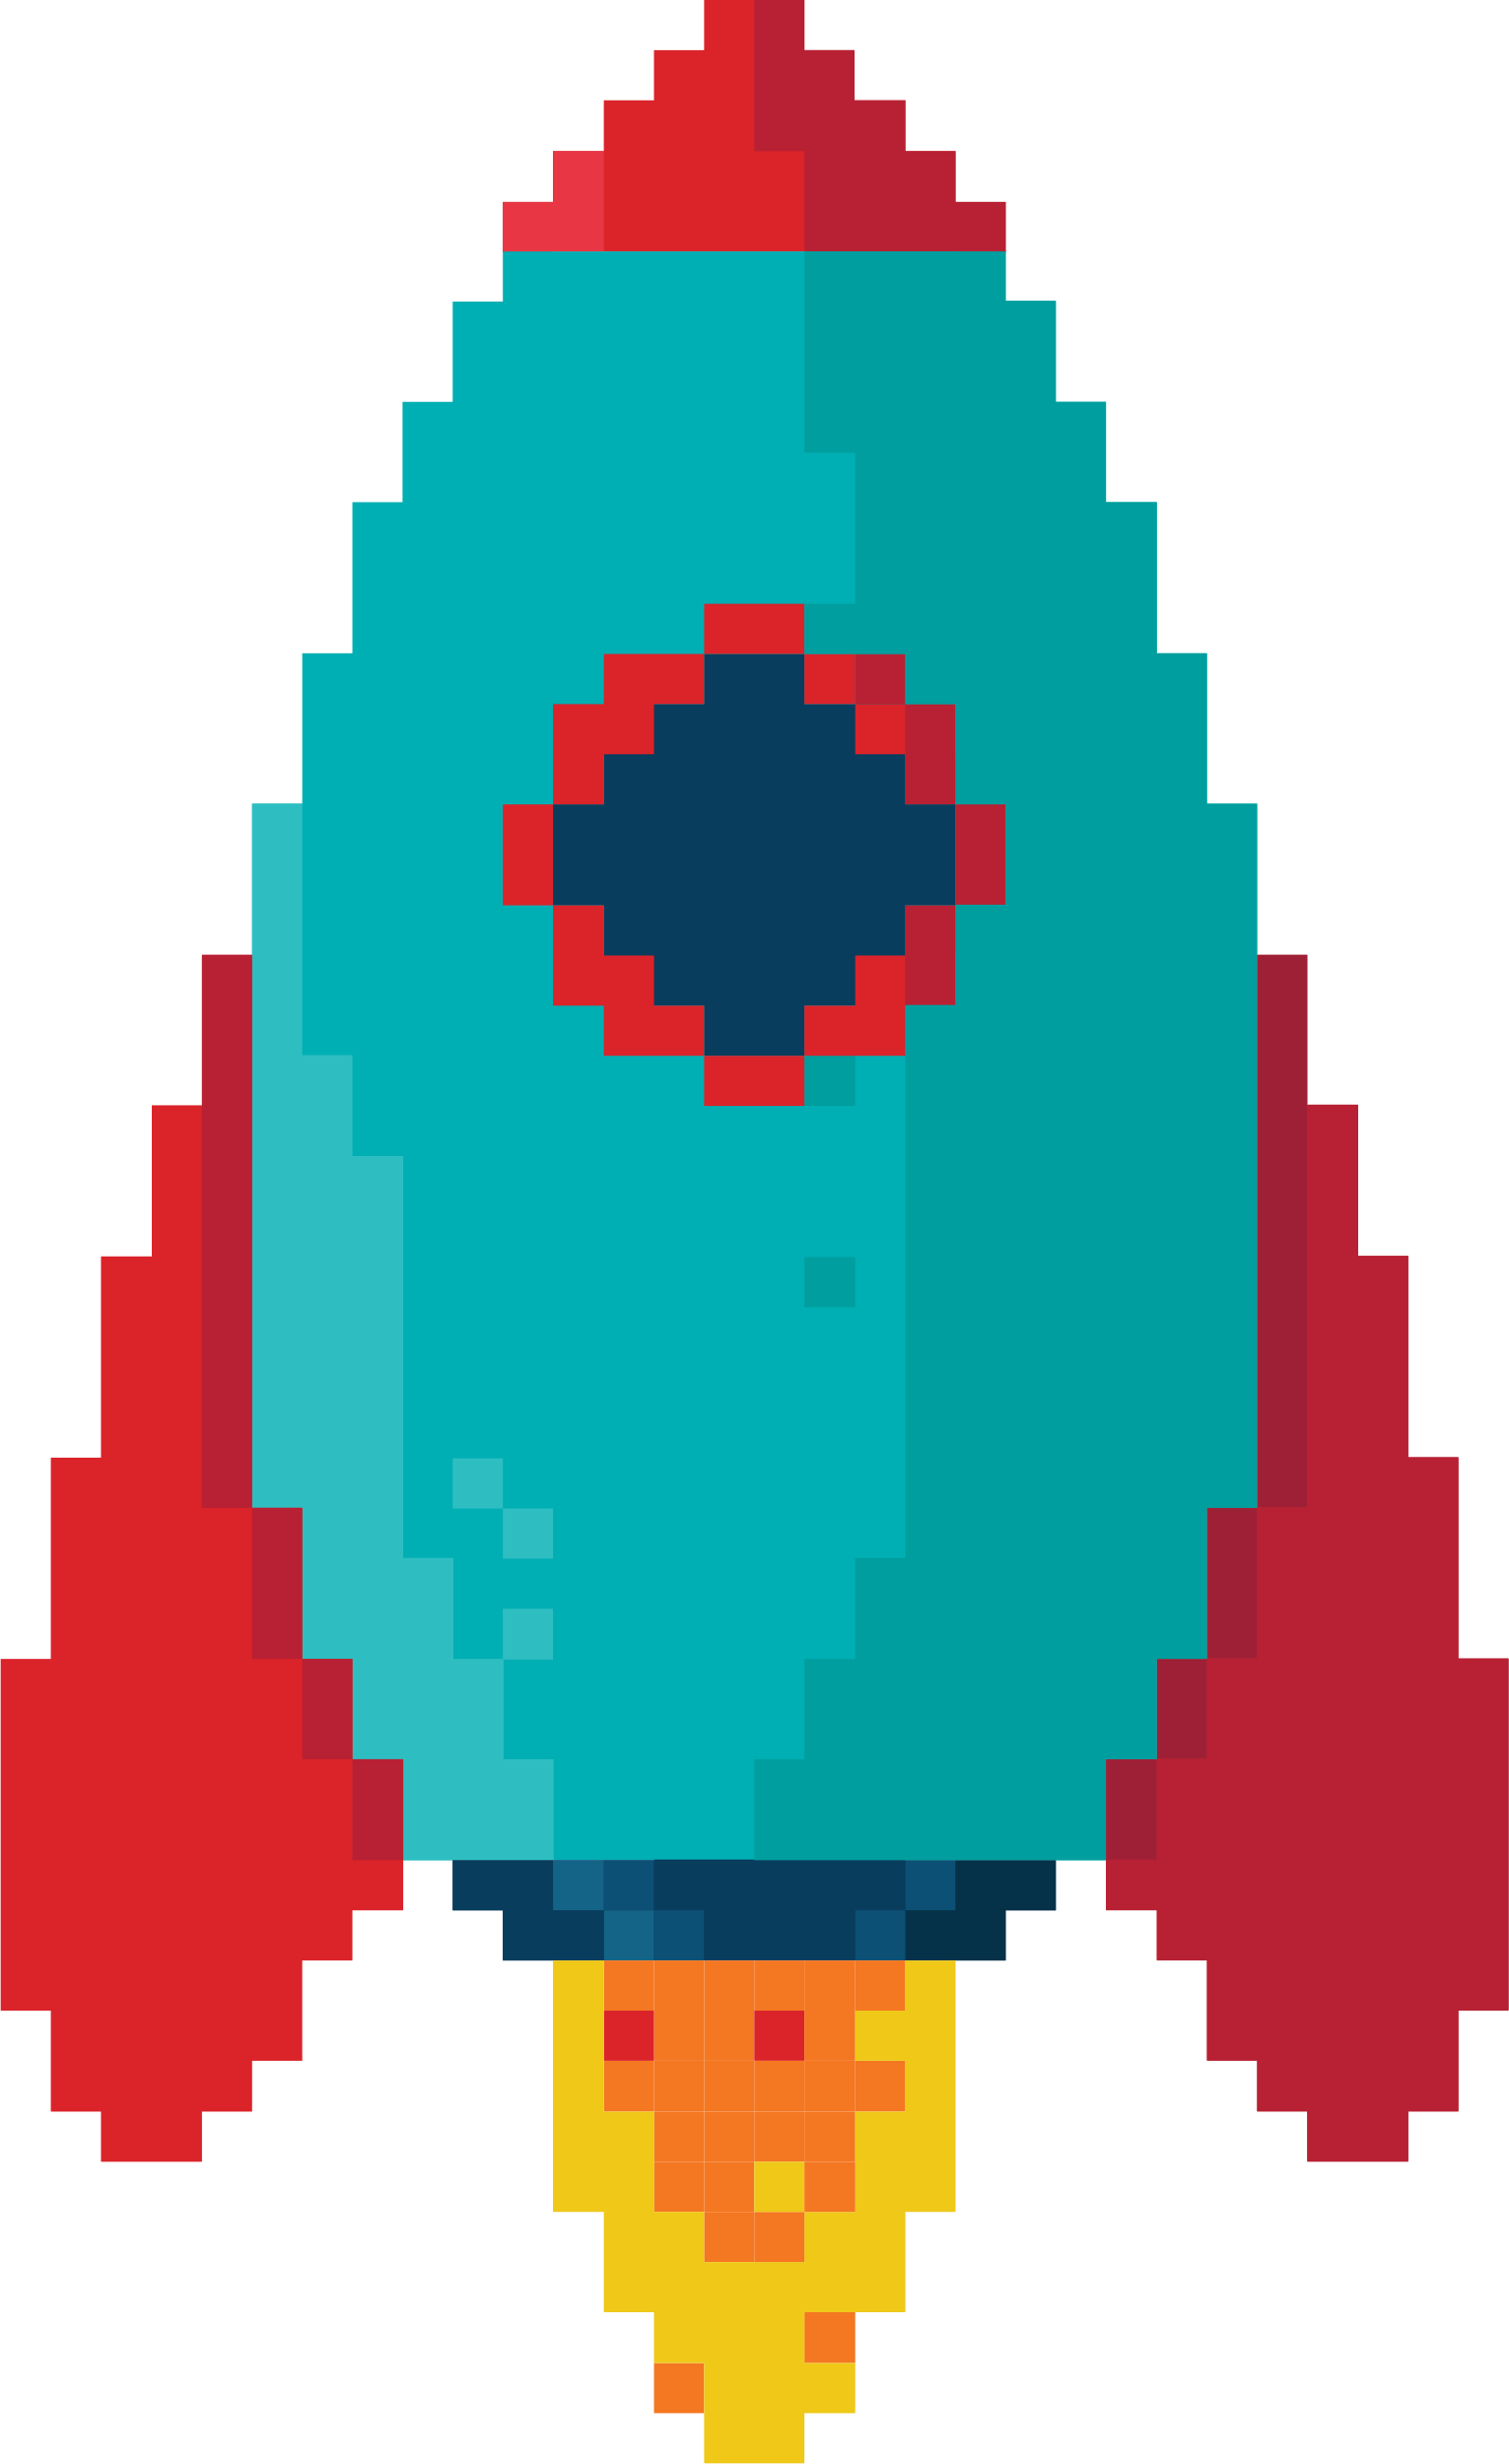
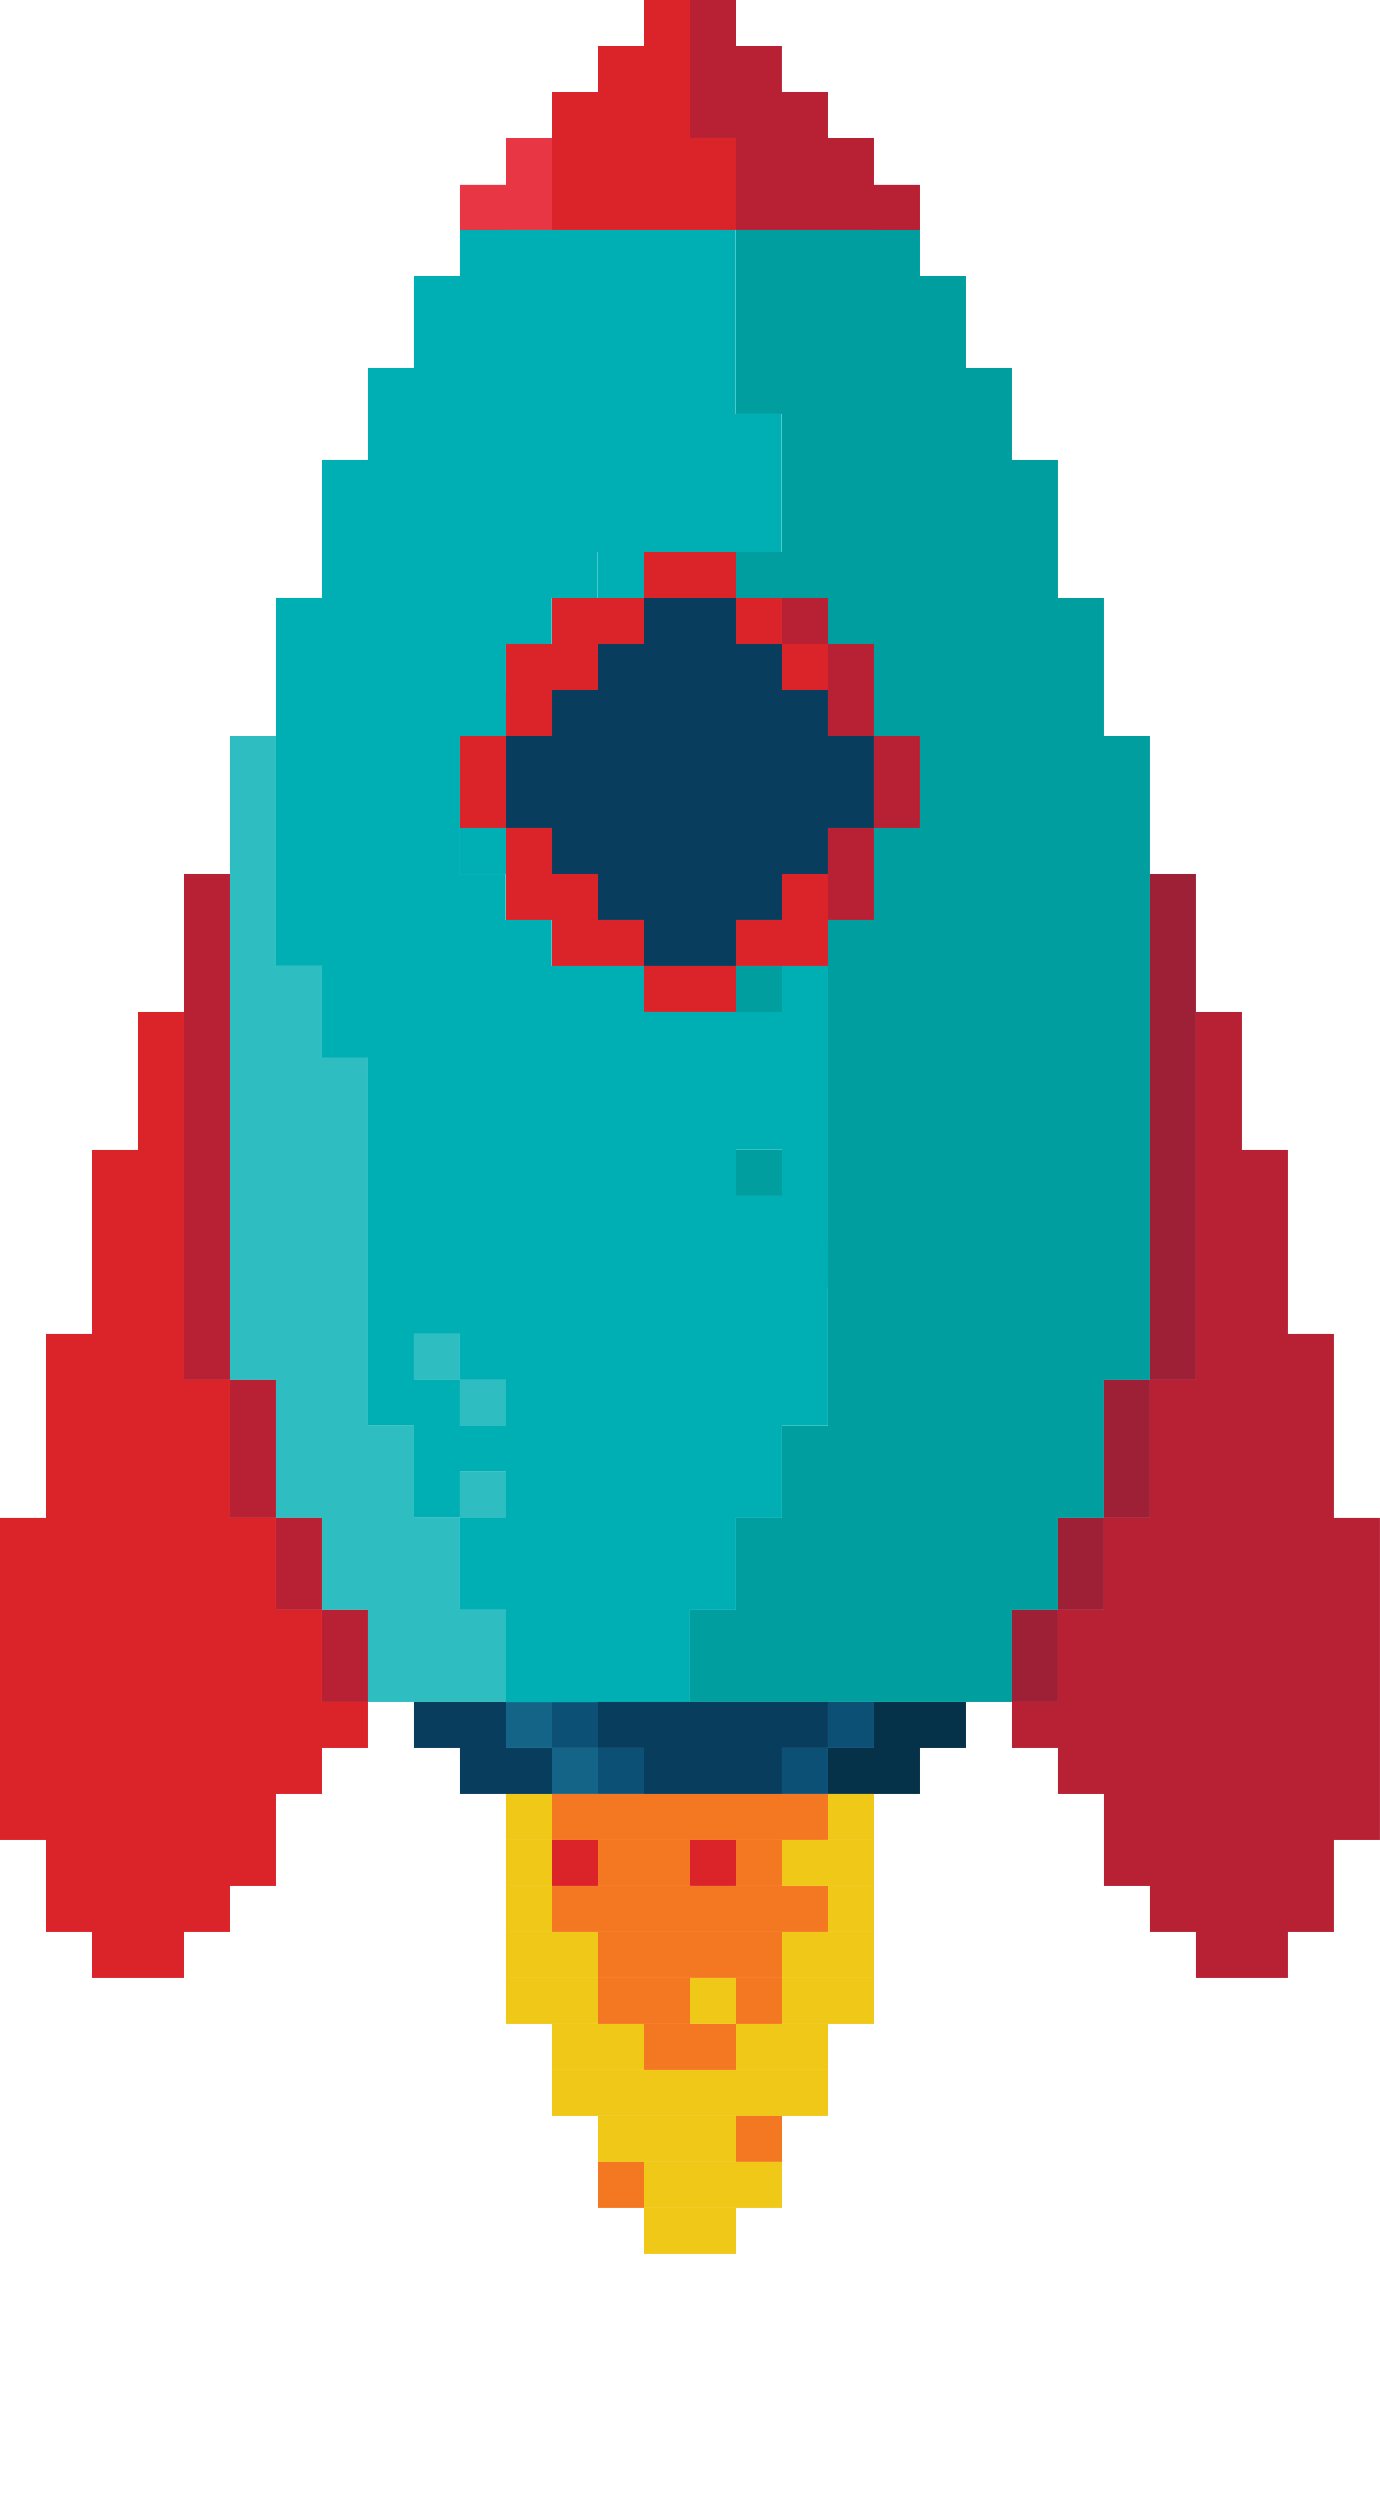
- <svg xmlns="http://www.w3.org/2000/svg" version="1.1" id="rocket" x="0px" y="0px" viewBox="0 0 222.6 363.6" style="enable-background:new 0 0 222.6 363.6;" xml:space="preserve">
-   <style type="text/css">
- 	.st0{fill:#DB232A;}
- 	.st1{fill:#00AFB4;}
- 	.st2{fill:#093D5E;}
- 	.st3{fill:#B72133;}
- 	.st4{fill:#E83644;}
- 	.st5{fill:#2EBEC1;}
- 	.st6{fill:#146488;}
- 	.st7{fill:#0D5075;}
- 	.st8{fill:#063249;}
- 	.st9{fill:#009E9E;}
- 	.st10{fill:#9E2036;}
- 	.st11{fill:#F47721;}
- 	.st12{fill:#EFC818;}
- </style>
-   <polygon class="st0" points="141,29.8 141,22.3 133.6,22.3 133.6,14.8 126.1,14.8 126.1,7.4 118.7,7.4 118.7,0 111.3,0 103.9,0   103.9,7.4 96.5,7.4 96.5,14.8 89.1,14.8 89.1,22.3 81.6,22.3 81.6,29.8 74.2,29.8 74.2,37.2 81.6,37.2 81.6,37.1 89.1,37.1   118.7,37.1 141,37.1 141,37.2 148.4,37.2 148.4,29.8 " />
-   <path class="st1" d="M178.1,118.6V96.4h-7.4V74.1h-7.5V59.3h-7.4V44.4h-7.4V37h-29.7v0.1H74.2v7.4h-7.4v14.8h-7.4v14.8H52v22.3h-7.4  v22.2h-7.4v103.9v52h44.4h0.1h29.6h51.9v-14.9h7.5v-14.8h7.4v-22.3h7.4V118.6H178.1z M81.6,244.8L81.6,244.8l0-7.4h0V244.8z   M118.7,66.8h7.5v0L118.7,66.8L118.7,66.8z" />
-   <polygon class="st2" points="148.4,274.5 141,274.5 133.6,274.5 118.7,274.5 96.5,274.5 89.1,274.5 81.6,274.5 66.8,274.5   66.8,281.9 74.2,281.9 74.2,289.3 89.1,289.3 96.5,289.3 103.9,289.3 126.2,289.3 133.6,289.3 148.4,289.3 148.4,281.9 155.8,281.9   155.8,274.5 " />
-   <polygon class="st3" points="215.2,244.8 215.2,215.1 207.8,215.1 207.8,185.4 200.4,185.4 200.4,163.1 192.9,163.1 192.9,140.9   185.5,140.9 185.5,222.5 178.1,222.5 178.1,229.9 178.1,244.8 170.7,244.8 170.7,252.2 170.7,259.6 163.2,259.6 163.2,267   163.2,274.5 163.2,281.9 170.7,281.9 170.7,289.3 178.1,289.3 178.1,304.1 185.5,304.1 185.5,311.6 192.9,311.6 192.9,319   207.8,319 207.8,311.6 215.2,311.6 215.2,296.7 222.6,296.7 222.6,244.8 " />
-   <polygon class="st4" points="81.6,22.3 81.6,29.8 74.2,29.8 74.2,37.1 89.1,37.1 89.1,22.3 " />
-   <polygon class="st5" points="74.2,244.9 81.6,244.9 81.6,237.4 74.2,237.4 " />
-   <polygon class="st5" points="66.8,215.2 66.8,222.6 74.2,222.6 74.2,215.2 " />
-   <polygon class="st5" points="74.2,222.6 74.2,230 81.6,230 81.6,222.6 " />
-   <polygon class="st5" points="66.9,237.3 66.9,229.9 59.5,229.9 59.5,170.6 52,170.6 52,155.7 44.6,155.7 44.6,118.6 37.2,118.6   37.2,222.5 37.2,274.5 81.7,274.5 81.7,259.6 74.3,259.6 74.3,244.8 66.9,244.8 " />
-   <polygon class="st3" points="141,29.8 141,22.3 133.6,22.3 133.6,14.8 126.1,14.8 126.1,7.4 118.7,7.4 118.7,0 111.3,0 111.3,22.3   118.7,22.3 118.7,37.1 141,37.1 141,37.2 148.4,37.2 148.4,29.8 " />
-   <polygon class="st6" points="96.5,289.3 89.1,289.3 89.1,281.9 96.5,281.9 " />
-   <polygon class="st6" points="89.1,281.9 81.6,281.9 81.6,274.5 89.1,274.5 " />
-   <polygon class="st7" points="89.1,274.5 89.1,281.9 96.5,281.9 96.5,274.5 " />
-   <polygon class="st7" points="96.5,289.3 103.9,289.3 103.9,281.9 96.5,281.9 " />
-   <polygon class="st7" points="126.2,289.3 133.6,289.3 133.6,281.9 126.2,281.9 " />
-   <polygon class="st7" points="133.6,274.5 133.6,281.9 141,281.9 141,274.5 " />
-   <polygon class="st8" points="148.4,274.5 141,274.5 141,281.9 133.6,281.9 133.6,289.3 148.4,289.3 148.4,281.9 155.8,281.9   155.8,274.5 " />
-   <polygon class="st9" points="126.2,185.5 118.7,185.5 118.7,192.9 126.2,192.9 " />
-   <g>
-     <rect x="185.5" y="140.9" class="st10" width="7.4" height="81.6" />
-     <polygon class="st10" points="178.1,229.9 178.1,244.8 185.5,244.8 185.5,222.5 178.1,222.5  " />
-     <polygon class="st10" points="170.7,252.2 170.7,259.6 178.1,259.6 178.1,244.8 170.7,244.8  " />
-     <polygon class="st10" points="163.2,267 163.2,274.5 170.7,274.5 170.7,259.6 163.2,259.6  " />
+ <svg xmlns="http://www.w3.org/2000/svg" id="rocket" data-name="Layer 1" viewBox="0 0 222.61 403.3" style="transform: matrix3d(0.999983, 0.00586427, 0, 0, -0.00586427, 0.999983, 0, 0, 0, 0, 1, 0, 0, 0, 0, 1);">
+   <polygon points="81.63 22.26 81.63 29.82 74.2 29.82 74.2 37.24 81.63 37.24 81.63 37.1 89.05 37.1 89.05 22.26 81.63 22.26 81.63 22.26" fill="#e83644" />
+   <polygon points="74.2 244.87 81.63 244.87 81.63 237.45 74.2 237.45 74.2 244.87 74.2 244.87" fill="#2ebec1" />
+   <polygon points="66.78 215.19 66.78 222.61 74.2 222.61 74.2 215.19 66.78 215.19 66.78 215.19" fill="#2ebec1" />
+   <polygon points="74.2 222.61 74.2 230.03 81.63 230.03 81.63 222.61 74.2 222.61 74.2 222.61" fill="#2ebec1" />
+   <polygon points="66.78 237.45 66.78 230.03 59.36 230.03 59.36 170.67 51.94 170.67 51.94 155.83 44.52 155.83 44.52 118.73 37.1 118.73 37.1 222.61 44.52 222.61 44.52 244.87 51.94 244.87 51.94 259.71 59.36 259.71 59.36 274.56 81.63 274.56 81.63 259.71 74.2 259.71 74.2 244.87 66.78 244.87 66.78 237.45 66.78 237.45" fill="#2ebec1" />
+   <polygon points="51.94 244.87 44.52 244.87 44.52 259.71 51.94 259.71 51.94 244.87 51.94 244.87" fill="#b72133" />
+   <polygon points="51.94 259.71 51.94 274.56 59.36 274.56 59.36 259.71 51.94 259.71 51.94 259.71" fill="#b72133" />
+   <polygon points="37.1 207.77 37.1 140.99 29.68 140.99 29.68 222.61 37.1 222.61 37.1 207.77 37.1 207.77" fill="#b72133" />
+   <polygon points="44.52 230.03 44.52 222.61 37.1 222.61 37.1 244.87 44.52 244.87 44.52 230.03 44.52 230.03" fill="#b72133" />
+   <polygon points="51.94 274.56 51.94 259.71 44.52 259.71 44.52 244.87 37.1 244.87 37.1 222.61 29.68 222.61 29.68 163.25 22.26 163.25 22.26 185.51 14.84 185.51 14.84 215.19 7.42 215.19 7.42 244.87 0 244.87 0 296.82 7.42 296.82 7.42 311.66 14.84 311.66 14.84 319.08 29.68 319.08 29.68 311.66 37.1 311.66 37.1 304.24 44.52 304.24 44.52 289.4 51.94 289.4 51.94 281.98 59.36 281.98 59.36 274.56 51.94 274.56 51.94 274.56" fill="#db232a" />
+   <polygon points="111.31 22.26 111.31 0 103.89 0 103.89 7.42 96.47 7.42 96.47 14.84 89.05 14.84 89.05 37.1 118.73 37.1 118.73 22.26 111.31 22.26 111.31 22.26" fill="#db232a" />
+   <polygon points="140.99 29.82 140.99 22.26 133.57 22.26 133.57 14.84 126.14 14.84 126.14 7.42 118.73 7.42 118.73 0 111.31 0 111.31 22.26 118.73 22.26 118.73 37.1 140.99 37.1 140.99 37.24 148.41 37.24 148.41 29.82 140.99 29.82 140.99 29.82" fill="#b72133" />
+   <polygon points="96.47 289.4 89.05 289.4 89.05 281.98 96.47 281.98 96.47 289.4 96.47 289.4" fill="#146488" />
+   <polygon points="89.05 281.98 81.62 281.98 81.62 274.56 89.05 274.56 89.05 281.98 89.05 281.98" fill="#146488" />
+   <polygon points="89.05 274.56 89.05 281.98 96.47 281.98 96.47 274.56 89.05 274.56 89.05 274.56" fill="#0d5075" />
+   <polygon points="96.47 289.4 103.89 289.4 103.89 281.98 96.47 281.98 96.47 289.4 96.47 289.4" fill="#0d5075" />
+   <polygon points="126.15 289.4 133.57 289.4 133.57 281.98 126.15 281.98 126.15 289.4 126.15 289.4" fill="#0d5075" />
+   <polygon points="133.57 274.56 133.57 281.98 140.99 281.98 140.99 274.56 133.57 274.56 133.57 274.56" fill="#0d5075" />
+   <polygon points="148.41 274.56 140.99 274.56 140.99 281.98 133.57 281.98 133.57 289.4 148.41 289.4 148.41 281.98 155.83 281.98 155.83 274.56 148.41 274.56 148.41 274.56" fill="#063249" />
+   <path d="M133.57,200.35V155.83h-7.42v7.42H96.47v-7.42H89v-7.42H81.58V141H74.2V118.73h7.42V103.89H89V96.47h7.42V89.05H126.1V66.78h-7.42V37.1H74.2v7.42H66.78V59.36H59.36V74.2H51.94V96.46H44.52v59.36h7.42v14.84h7.42V230h7.42v14.84H74.2v-7.42h7.42v7.42H74.2V259.7h7.42v14.9H111.3V259.71h7.42V244.87h7.42V230h7.42V207.77H141v-7.42h-7.43ZM81.63,230H74.2V222.6H66.78v-7.42H74.2v7.42h7.42V230h0Zm44.52-37.1h-7.42v-7.42h7.42v7.42h0Z" fill="#00afb4" />
+   <polygon points="126.15 185.51 118.73 185.51 118.73 192.93 126.15 192.93 126.15 185.51 126.15 185.51" fill="#009e9e" />
+   <polygon points="178.09 118.73 178.09 96.47 170.67 96.47 170.67 74.2 163.25 74.2 163.25 59.36 155.83 59.36 155.83 44.52 148.41 44.52 148.41 37.1 118.73 37.1 118.73 66.78 126.15 66.78 126.15 96.47 133.57 96.47 133.57 103.89 140.99 103.89 140.99 118.73 148.41 118.73 148.41 140.99 140.99 140.99 140.99 148.41 133.57 148.41 133.57 230.03 126.15 230.03 126.15 244.87 118.73 244.87 118.73 259.71 111.31 259.71 111.31 274.56 163.25 274.56 163.25 259.71 170.67 259.71 170.67 244.87 178.09 244.87 178.09 222.61 185.51 222.61 185.51 118.73 178.09 118.73 178.09 118.73" fill="#009e9e" />
+   <polygon points="185.51 140.99 185.51 222.61 192.93 222.61 192.93 140.99 185.51 140.99 185.51 140.99" fill="#9e2036" />
+   <polygon points="178.09 230.03 178.09 244.87 185.51 244.87 185.51 222.61 178.09 222.61 178.09 230.03 178.09 230.03" fill="#9e2036" />
+   <polygon points="170.67 252.29 170.67 259.71 178.09 259.71 178.09 244.87 170.67 244.87 170.67 252.29 170.67 252.29" fill="#9e2036" />
+   <polygon points="163.25 267.13 163.25 274.56 170.67 274.56 170.67 259.71 163.25 259.71 163.25 267.13 163.25 267.13" fill="#9e2036" />
+   <polygon points="215.19 244.87 215.19 215.19 207.77 215.19 207.77 185.51 200.35 185.51 200.35 163.25 192.93 163.25 192.93 222.61 185.51 222.61 185.51 244.87 178.09 244.87 178.09 259.71 170.67 259.71 170.67 274.56 163.25 274.56 163.25 281.98 170.67 281.98 170.67 289.4 178.09 289.4 178.09 304.24 185.51 304.24 185.51 311.66 192.93 311.66 192.93 319.08 207.77 319.08 207.77 311.66 215.19 311.66 215.19 296.82 222.61 296.82 222.61 244.87 215.19 244.87 215.19 244.87" fill="#b72133" />
+   <g id="flame" data-svg-origin="81.62000274658203 289.3999938964844" style="transform: matrix3d(1, 0, 0, 0, 0, 1.21504, 0, 0, 0, 0, 1, 0, 0, -62.2326, 0, 1);">
+     <polygon points="111.31 341.34 103.89 341.34 103.89 333.92 111.31 333.92 111.31 341.34 111.31 341.34" fill="#efc818" />
+     <polygon points="103.89 341.34 96.47 341.34 96.47 333.92 103.89 333.92 103.89 341.34 103.89 341.34" fill="#efc818" />
+     <polygon points="103.89 333.92 96.47 333.92 96.47 326.5 103.89 326.5 103.89 333.92 103.89 333.92" fill="#efc818" />
+     <polygon points="96.47 319.08 89.05 319.08 89.05 311.66 96.47 311.66 96.47 319.08 96.47 319.08" fill="#efc818" />
+     <polygon points="96.47 326.5 89.05 326.5 89.05 319.08 96.47 319.08 96.47 326.5 96.47 326.5" fill="#efc818" />
+     <polygon points="96.47 341.34 89.05 341.34 89.05 333.92 96.47 333.92 96.47 341.34 96.47 341.34" fill="#efc818" />
+     <polygon points="96.47 333.92 89.05 333.92 89.05 326.5 96.47 326.5 96.47 333.92 96.47 333.92" fill="#efc818" />
+     <polygon points="89.05 311.66 81.62 311.66 81.62 304.24 89.05 304.24 89.05 311.66 89.05 311.66" fill="#efc818" />
+     <polygon points="89.05 319.08 81.62 319.08 81.62 311.66 89.05 311.66 89.05 319.08 89.05 319.08" fill="#efc818" />
+     <polygon points="89.05 326.5 81.62 326.5 81.62 319.08 89.05 319.08 89.05 326.5 89.05 326.5" fill="#efc818" />
+     <polygon points="111.31 356.18 103.89 356.18 103.89 348.76 111.31 348.76 111.31 356.18 111.31 356.18" fill="#efc818" />
+     <polygon points="111.31 348.76 103.89 348.76 103.89 341.34 111.31 341.34 111.31 348.76 111.31 348.76" fill="#efc818" />
+     <polygon points="103.89 348.76 96.47 348.76 96.47 341.34 103.89 341.34 103.89 348.76 103.89 348.76" fill="#efc818" />
+     <polygon points="111.31 363.6 103.89 363.6 103.89 356.18 111.31 356.18 111.31 363.6 111.31 363.6" fill="#efc818" />
+     <polygon points="103.89 356.18 96.47 356.18 96.47 348.76 103.89 348.76 103.89 356.18 103.89 356.18" fill="#f47721" />
+     <polygon points="89.05 296.82 81.62 296.82 81.62 289.4 89.05 289.4 89.05 296.82 89.05 296.82" fill="#efc818" />
+     <polygon points="89.05 304.24 81.62 304.24 81.62 296.82 89.05 296.82 89.05 304.24 89.05 304.24" fill="#efc818" />
+     <polygon points="111.31 296.82 103.89 296.82 103.89 289.4 111.31 289.4 111.31 296.82 111.31 296.82" fill="#f47721" />
+     <polygon points="111.31 304.24 103.89 304.24 103.89 296.82 111.31 296.82 111.31 304.24 111.31 304.24" fill="#f47721" />
+     <polygon points="111.31 319.08 103.89 319.08 103.89 311.66 111.31 311.66 111.31 319.08 111.31 319.08" fill="#f47721" />
+     <polygon points="111.31 311.66 103.89 311.66 103.89 304.24 111.31 304.24 111.31 311.66 111.31 311.66" fill="#f47721" />
+     <polygon points="103.89 296.82 96.47 296.82 96.47 289.4 103.89 289.4 103.89 296.82 103.89 296.82" fill="#f47721" />
+     <polygon points="103.89 304.24 96.47 304.24 96.47 296.82 103.89 296.82 103.89 304.24 103.89 304.24" fill="#f47721" />
+     <polygon points="103.89 319.08 96.47 319.08 96.47 311.66 103.89 311.66 103.89 319.08 103.89 319.08" fill="#f47721" />
+     <polygon points="103.89 311.66 96.47 311.66 96.47 304.24 103.89 304.24 103.89 311.66 103.89 311.66" fill="#f47721" />
+     <polygon points="96.47 296.82 89.05 296.82 89.05 289.4 96.47 289.4 96.47 296.82 96.47 296.82" fill="#f47721" />
+     <polygon points="96.47 311.66 89.05 311.66 89.05 304.24 96.47 304.24 96.47 311.66 96.47 311.66" fill="#f47721" />
+     <polygon points="96.47 304.24 89.05 304.24 89.05 296.82 96.47 296.82 96.47 304.24 96.47 304.24" fill="#db232a" />
+     <polygon points="111.31 333.92 103.89 333.92 103.89 326.5 111.31 326.5 111.31 333.92 111.31 333.92" fill="#f47721" />
+     <polygon points="111.31 326.5 103.89 326.5 103.89 319.08 111.31 319.08 111.31 326.5 111.31 326.5" fill="#f47721" />
+     <polygon points="103.89 326.5 96.47 326.5 96.47 319.08 103.89 319.08 103.89 326.5 103.89 326.5" fill="#f47721" />
+     <polygon points="111.31 341.34 118.73 341.34 118.73 333.92 111.31 333.92 111.31 341.34 111.31 341.34" fill="#efc818" />
+     <polygon points="118.73 341.34 126.15 341.34 126.15 333.92 118.73 333.92 118.73 341.34 118.73 341.34" fill="#efc818" />
+     <polygon points="118.73 333.92 126.15 333.92 126.15 326.5 118.73 326.5 118.73 333.92 118.73 333.92" fill="#efc818" />
+     <polygon points="126.15 319.08 133.57 319.08 133.57 311.66 126.15 311.66 126.15 319.08 126.15 319.08" fill="#efc818" />
+     <polygon points="126.15 326.5 133.57 326.5 133.57 319.08 126.15 319.08 126.15 326.5 126.15 326.5" fill="#efc818" />
+     <polygon points="126.15 341.34 133.57 341.34 133.57 333.92 126.15 333.92 126.15 341.34 126.15 341.34" fill="#efc818" />
+     <polygon points="126.15 333.92 133.57 333.92 133.57 326.5 126.15 326.5 126.15 333.92 126.15 333.92" fill="#efc818" />
+     <polygon points="133.57 311.66 140.99 311.66 140.99 304.24 133.57 304.24 133.57 311.66 133.57 311.66" fill="#efc818" />
+     <polygon points="133.57 319.08 140.99 319.08 140.99 311.66 133.57 311.66 133.57 319.08 133.57 319.08" fill="#efc818" />
+     <polygon points="133.57 326.5 140.99 326.5 140.99 319.08 133.57 319.08 133.57 326.5 133.57 326.5" fill="#efc818" />
+     <polygon points="111.31 356.18 118.73 356.18 118.73 348.76 111.31 348.76 111.31 356.18 111.31 356.18" fill="#efc818" />
+     <polygon points="111.31 348.76 118.73 348.76 118.73 341.34 111.31 341.34 111.31 348.76 111.31 348.76" fill="#efc818" />
+     <polygon points="118.73 348.76 126.15 348.76 126.15 341.34 118.73 341.34 118.73 348.76 118.73 348.76" fill="#f47721" />
+     <polygon points="111.31 363.6 118.73 363.6 118.73 356.18 111.31 356.18 111.31 363.6 111.31 363.6" fill="#efc818" />
+     <polygon points="118.73 356.18 126.15 356.18 126.15 348.76 118.73 348.76 118.73 356.18 118.73 356.18" fill="#efc818" />
+     <polygon points="133.57 296.82 140.99 296.82 140.99 289.4 133.57 289.4 133.57 296.82 133.57 296.82" fill="#efc818" />
+     <polygon points="133.57 304.24 140.99 304.24 140.99 296.82 133.57 296.82 133.57 304.24 133.57 304.24" fill="#efc818" />
+     <polygon points="111.31 296.82 118.73 296.82 118.73 289.4 111.31 289.4 111.31 296.82 111.31 296.82" fill="#f47721" />
+     <polygon points="111.31 304.24 118.73 304.24 118.73 296.82 111.31 296.82 111.31 304.24 111.31 304.24" fill="#db232a" />
+     <polygon points="111.31 319.08 118.73 319.08 118.73 311.66 111.31 311.66 111.31 319.08 111.31 319.08" fill="#f47721" />
+     <polygon points="111.31 311.66 118.73 311.66 118.73 304.24 111.31 304.24 111.31 311.66 111.31 311.66" fill="#f47721" />
+     <polygon points="118.73 296.82 126.15 296.82 126.15 289.4 118.73 289.4 118.73 296.82 118.73 296.82" fill="#f47721" />
+     <polygon points="118.73 304.24 126.15 304.24 126.15 296.82 118.73 296.82 118.73 304.24 118.73 304.24" fill="#f47721" />
+     <polygon points="118.73 319.08 126.15 319.08 126.15 311.66 118.73 311.66 118.73 319.08 118.73 319.08" fill="#f47721" />
+     <polygon points="118.73 311.66 126.15 311.66 126.15 304.24 118.73 304.24 118.73 311.66 118.73 311.66" fill="#f47721" />
+     <polygon points="126.15 296.82 133.57 296.82 133.57 289.4 126.15 289.4 126.15 296.82 126.15 296.82" fill="#f47721" />
+     <polygon points="126.15 311.66 133.57 311.66 133.57 304.24 126.15 304.24 126.15 311.66 126.15 311.66" fill="#f47721" />
+     <polygon points="126.15 304.24 133.57 304.24 133.57 296.82 126.15 296.82 126.15 304.24 126.15 304.24" fill="#efc818" />
+     <polygon points="111.31 333.92 118.73 333.92 118.73 326.5 111.31 326.5 111.31 333.92 111.31 333.92" fill="#f47721" />
+     <polygon points="111.31 326.5 118.73 326.5 118.73 319.08 111.31 319.08 111.31 326.5 111.31 326.5" fill="#efc818" />
+     <polygon points="118.73 326.5 126.15 326.5 126.15 319.08 118.73 319.08 118.73 326.5 118.73 326.5" fill="#f47721" />
  </g>
-   <polygon class="st3" points="215.2,244.7 215.2,215 207.8,215 207.8,185.3 200.4,185.3 200.4,163 192.9,163 192.9,222.4   185.5,222.4 185.5,244.7 178.1,244.7 178.1,259.5 170.7,259.5 170.7,274.4 163.2,274.4 163.2,281.8 170.7,281.8 170.7,289.2   178.1,289.2 178.1,304 185.5,304 185.5,311.5 192.9,311.5 192.9,318.9 207.8,318.9 207.8,311.5 215.2,311.5 215.2,296.6   222.6,296.6 222.6,244.7 " />
-   <polygon class="st2" points="81.6,274.5 66.8,274.5 66.8,281.9 74.2,281.9 74.2,289.3 89.1,289.3 89.1,281.9 81.6,281.9 " />
-   <polygon class="st2" points="118.7,274.4 96.5,274.4 96.5,281.8 103.9,281.8 103.9,289.2 126.2,289.2 126.2,281.8 133.6,281.8   133.6,274.4 " />
-   <polygon class="st2" points="133.6,118.7 133.6,103.9 118.7,103.9 118.7,96.5 103.9,96.5 103.9,103.9 89.1,103.9 89.1,118.7   81.6,118.7 81.6,133.6 89.1,133.6 89.1,148.4 103.9,148.4 103.9,155.8 118.7,155.8 118.7,148.4 133.6,148.4 133.6,133.6 141,133.6   141,118.7 " />
-   <polygon class="st1" points="103.9,96.5 96.5,96.5 96.5,89.1 103.9,89.1 " />
-   <polygon class="st1" points="81.6,118.7 74.2,118.7 74.2,111.3 81.6,111.3 " />
-   <polygon class="st1" points="103.9,163.2 96.5,163.2 96.5,155.8 103.9,155.8 " />
-   <polygon class="st1" points="81.6,141 74.2,141 74.2,133.6 81.6,133.6 " />
-   <polygon class="st1" points="81.6,118.7 74.2,118.7 74.2,111.3 81.6,111.3 " />
-   <polygon class="st0" points="89.1,111.3 96.5,111.3 96.5,103.9 103.9,103.9 103.9,96.5 89.1,96.5 89.1,103.9 81.6,103.9 81.6,118.7   89.1,118.7 " />
-   <polygon class="st0" points="81.6,118.7 74.2,118.7 74.2,133.6 81.6,133.6 " />
-   <polygon class="st1" points="118.7,96.5 126.2,96.5 126.2,89.1 118.7,89.1 " />
-   <polygon class="st9" points="141,118.7 148.4,118.7 148.4,111.3 141,111.3 " />
-   <polygon class="st1" points="118.7,163.2 126.2,163.2 126.2,155.8 118.7,155.8 " />
-   <polygon class="st9" points="118.7,163.2 126.2,163.2 126.2,155.8 118.7,155.8 " />
-   <polygon class="st9" points="141,141 148.4,141 148.4,133.6 141,133.6 " />
-   <polygon class="st0" points="118.7,96.5 118.7,103.9 126.2,103.9 126.2,96.5 " />
-   <polygon class="st0" points="111.3,89.1 103.9,89.1 103.9,96.5 111.3,96.5 118.7,96.5 118.7,89.1 " />
-   <g>
-     <polygon class="st0" points="96.5,148.4 96.5,141 89.1,141 89.1,133.6 81.6,133.6 81.6,148.4 89.1,148.4 89.1,155.8 103.9,155.8    103.9,148.4  " />
-     <polygon class="st0" points="111.3,155.8 103.9,155.8 103.9,163.2 111.3,163.2 118.7,163.2 118.7,155.8  " />
-   </g>
-   <polygon class="st0" points="126.2,103.9 126.2,111.3 133.6,111.3 133.6,103.9 " />
-   <polygon class="st0" points="126.2,148.4 118.7,148.4 118.7,155.8 133.6,155.8 133.6,141 126.2,141 " />
-   <polygon class="st3" points="126.2,96.5 126.2,103.9 133.6,103.9 133.6,96.5 " />
-   <polygon class="st3" points="141,103.9 133.6,103.9 133.6,118.7 141,118.7 " />
-   <polygon class="st3" points="141,118.7 141,133.6 148.4,133.6 148.4,118.7 " />
-   <polygon class="st3" points="133.6,141 133.6,148.4 141,148.4 141,133.6 133.6,133.6 " />
-   <g id="Layer_2">
-     <polygon class="st11" points="103.9,356.1 96.5,356.1 96.5,348.7 103.9,348.7  " />
-     <polygon class="st11" points="111.3,296.7 103.9,296.7 103.9,289.3 111.3,289.3  " />
-     <polygon class="st11" points="111.3,304.1 103.9,304.1 103.9,296.7 111.3,296.7  " />
-     <polygon class="st11" points="111.3,319 103.9,319 103.9,311.6 111.3,311.6  " />
-     <polygon class="st11" points="111.3,311.6 103.9,311.6 103.9,304.1 111.3,304.1  " />
-     <polygon class="st11" points="103.9,296.7 96.5,296.7 96.5,289.3 103.9,289.3  " />
-     <polygon class="st11" points="103.9,304.1 96.5,304.1 96.5,296.7 103.9,296.7  " />
-     <polygon class="st11" points="103.9,319 96.5,319 96.5,311.6 103.9,311.6  " />
-     <polygon class="st11" points="103.9,311.6 96.5,311.6 96.5,304.1 103.9,304.1  " />
-     <polygon class="st11" points="96.5,296.7 89.1,296.7 89.1,289.3 96.5,289.3  " />
-     <polygon class="st11" points="96.5,311.6 89.1,311.6 89.1,304.1 96.5,304.1  " />
-     <polygon class="st0" points="96.5,304.1 89.1,304.1 89.1,296.7 96.5,296.7  " />
-     <polygon class="st11" points="111.3,333.8 103.9,333.8 103.9,326.4 111.3,326.4  " />
-     <polygon class="st11" points="111.3,326.4 103.9,326.4 103.9,319 111.3,319  " />
-     <polygon class="st11" points="103.9,326.4 96.5,326.4 96.5,319 103.9,319  " />
-     <polygon class="st11" points="118.7,348.7 126.2,348.7 126.2,341.2 118.7,341.2  " />
-     <polygon class="st11" points="111.3,296.7 118.7,296.7 118.7,289.3 111.3,289.3  " />
-     <polygon class="st0" points="111.3,304.1 118.7,304.1 118.7,296.7 111.3,296.7  " />
-     <polygon class="st11" points="111.3,319 118.7,319 118.7,311.6 111.3,311.6  " />
-     <polygon class="st11" points="111.3,311.6 118.7,311.6 118.7,304.1 111.3,304.1  " />
-     <polygon class="st11" points="118.7,296.7 126.2,296.7 126.2,289.3 118.7,289.3  " />
-     <polygon class="st11" points="118.7,304.1 126.2,304.1 126.2,296.7 118.7,296.7  " />
-     <polygon class="st11" points="118.7,319 126.2,319 126.2,311.6 118.7,311.6  " />
-     <polygon class="st11" points="118.7,311.6 126.2,311.6 126.2,304.1 118.7,304.1  " />
-     <polygon class="st11" points="126.2,296.7 133.6,296.7 133.6,289.3 126.2,289.3  " />
-     <polygon class="st11" points="126.2,311.6 133.6,311.6 133.6,304.1 126.2,304.1  " />
-     <polygon class="st12" points="133.6,289.3 133.6,296.7 126.2,296.7 126.2,304.1 133.6,304.1 133.6,311.6 126.2,311.6 126.2,319    126.2,326.4 118.7,326.4 118.7,333.8 111.3,333.8 103.9,333.8 103.9,326.4 96.5,326.4 96.5,319 96.5,311.6 89.1,311.6 89.1,304.1    89.1,296.7 89.1,289.3 81.6,289.3 81.6,296.7 81.6,304.1 81.6,311.6 81.6,319 81.6,326.4 89.1,326.4 89.1,333.8 89.1,341.2    96.5,341.2 96.5,348.7 103.9,348.7 103.9,356.1 103.9,363.5 111.3,363.5 118.7,363.5 118.7,356.1 126.2,356.1 126.2,348.7    118.7,348.7 118.7,341.2 126.2,341.2 133.6,341.2 133.6,333.8 133.6,326.4 141,326.4 141,319 141,311.6 141,304.1 141,296.7    141,289.3  " />
-     <polygon class="st11" points="111.3,333.8 118.7,333.8 118.7,326.4 111.3,326.4  " />
-     <polygon class="st12" points="111.3,326.4 118.7,326.4 118.7,319 111.3,319  " />
-     <polygon class="st11" points="118.7,326.4 126.2,326.4 126.2,319 118.7,319  " />
-   </g>
-   <polygon class="st9" points="178.1,118.6 178.1,96.4 170.7,96.4 170.7,74.1 163.2,74.1 163.2,59.3 155.8,59.3 155.8,44.4   148.4,44.4 148.4,37.1 118.7,37.1 118.7,66.8 126.2,66.8 126.2,89.1 118.7,89.1 118.7,96.5 126.2,96.5 133.6,96.5 133.6,103.9   141,103.9 141,118.6 148.4,118.6 148.4,133.5 141,133.5 141,140.9 141,148.3 133.6,148.3 133.6,229.9 126.2,229.9 126.2,244.8   118.7,244.8 118.7,259.6 111.3,259.6 111.3,274.5 163.2,274.5 163.2,259.6 170.7,259.6 170.7,244.8 178.1,244.8 178.1,222.5   185.5,222.5 185.5,118.6 " />
-   <polygon class="st0" points="52,259.6 52,244.8 44.6,244.8 44.6,229.9 44.6,222.5 37.2,222.5 37.2,207.7 37.2,140.9 29.8,140.9   29.8,163.1 22.4,163.1 22.4,185.4 14.9,185.4 14.9,215.1 7.5,215.1 7.5,244.8 0.1,244.8 0.1,296.7 7.5,296.7 7.5,311.6 14.9,311.6   14.9,319 29.8,319 29.8,311.6 37.2,311.6 37.2,304.1 44.6,304.1 44.6,289.3 52,289.3 52,281.9 59.5,281.9 59.5,274.5 59.5,259.6 " />
-   <g>
-     <rect x="44.6" y="244.8" class="st3" width="7.4" height="14.8" />
-     <rect x="52" y="259.6" class="st3" width="7.5" height="14.9" />
-     <polygon class="st3" points="37.2,140.9 29.8,140.9 29.8,222.5 37.2,222.5 37.2,207.7  " />
-     <polygon class="st3" points="44.6,222.5 37.2,222.5 37.2,244.8 44.6,244.8 44.6,229.9  " />
-   </g>
+   <polygon points="81.63 274.56 66.78 274.56 66.78 281.98 74.2 281.98 74.2 289.4 89.05 289.4 89.05 281.98 81.63 281.98 81.63 274.56 81.63 274.56" fill="#093d5e" />
+   <polygon points="118.73 274.56 96.47 274.56 96.47 281.98 103.89 281.98 103.89 289.4 126.15 289.4 126.15 281.98 133.57 281.98 133.57 274.56 118.73 274.56 118.73 274.56" fill="#093d5e" />
+   <polygon points="133.57 118.73 133.57 103.89 118.73 103.89 118.73 96.47 103.89 96.47 103.89 103.89 89.05 103.89 89.05 118.73 81.63 118.73 81.63 133.57 89.05 133.57 89.05 148.41 103.89 148.41 103.89 155.83 118.73 155.83 118.73 148.41 133.57 148.41 133.57 133.57 140.99 133.57 140.99 118.73 133.57 118.73 133.57 118.73" fill="#093d5e" />
+   <polygon points="103.89 96.47 96.47 96.47 96.47 89.05 103.89 89.05 103.89 96.47 103.89 96.47" fill="#00afb4" />
+   <polygon points="103.89 96.47 96.47 96.47 96.47 89.05 103.89 89.05 103.89 96.47 103.89 96.47" fill="#00afb4" />
+   <polygon points="81.62 118.72 74.2 118.72 74.2 111.3 81.62 111.3 81.62 118.72 81.62 118.72" fill="#00afb4" />
+   <polygon points="103.89 163.25 96.47 163.25 96.47 155.83 103.89 155.83 103.89 163.25 103.89 163.25" fill="#00afb4" />
+   <polygon points="103.89 163.25 96.47 163.25 96.47 155.83 103.89 155.83 103.89 163.25 103.89 163.25" fill="#00afb4" />
+   <polygon points="81.62 140.99 74.2 140.99 74.2 133.57 81.62 133.57 81.62 140.99 81.62 140.99" fill="#00afb4" />
+   <polygon points="81.62 118.72 74.2 118.72 74.2 111.3 81.62 111.3 81.62 118.72 81.62 118.72" fill="#00afb4" />
+   <polygon points="81.62 140.99 74.2 140.99 74.2 133.57 81.62 133.57 81.62 140.99 81.62 140.99" fill="#00afb4" />
+   <polygon points="89.05 111.31 96.47 111.31 96.47 103.89 103.89 103.89 103.89 96.47 89.05 96.47 89.05 103.89 81.63 103.89 81.63 118.73 89.05 118.73 89.05 111.31 89.05 111.31" fill="#db232a" />
+   <polygon points="111.31 89.05 103.89 89.05 103.89 96.47 111.31 96.47 111.31 89.05 111.31 89.05" fill="#db232a" />
+   <polygon points="81.63 118.73 74.2 118.73 74.2 133.57 81.63 133.57 81.63 118.73 81.63 118.73" fill="#db232a" />
+   <polygon points="111.31 163.25 111.31 155.83 103.89 155.83 103.89 163.25 111.31 163.25 111.31 163.25" fill="#db232a" />
+   <polygon points="81.63 148.41 89.05 148.41 89.05 155.83 103.89 155.83 103.89 148.41 96.47 148.41 96.47 140.99 89.05 140.99 89.05 133.57 81.63 133.57 81.63 148.41 81.63 148.41" fill="#db232a" />
+   <polygon points="118.73 96.47 126.15 96.47 126.15 89.05 118.73 89.05 118.73 96.47 118.73 96.47" fill="#00afb4" />
+   <polygon points="118.73 96.47 126.15 96.47 126.15 89.05 118.73 89.05 118.73 96.47 118.73 96.47" fill="#009e9e" />
+   <polygon points="140.99 118.72 148.41 118.72 148.41 111.3 140.99 111.3 140.99 118.72 140.99 118.72" fill="#009e9e" />
+   <polygon points="118.73 163.25 126.15 163.25 126.15 155.83 118.73 155.83 118.73 163.25 118.73 163.25" fill="#00afb4" />
+   <polygon points="118.73 163.25 126.15 163.25 126.15 155.83 118.73 155.83 118.73 163.25 118.73 163.25" fill="#009e9e" />
+   <polygon points="140.99 140.99 148.41 140.99 148.41 133.57 140.99 133.57 140.99 140.99 140.99 140.99" fill="#009e9e" />
+   <polygon points="140.99 140.99 148.41 140.99 148.41 133.57 140.99 133.57 140.99 140.99 140.99 140.99" fill="#009e9e" />
+   <polygon points="118.73 96.47 118.73 103.89 126.15 103.89 126.15 96.47 118.73 96.47 118.73 96.47" fill="#db232a" />
+   <polygon points="111.31 89.05 111.31 96.47 118.73 96.47 118.73 89.05 111.31 89.05 111.31 89.05" fill="#db232a" />
+   <polygon points="111.31 163.25 118.73 163.25 118.73 155.83 111.31 155.83 111.31 163.25 111.31 163.25" fill="#db232a" />
+   <polygon points="126.15 103.89 126.15 111.31 133.57 111.31 133.57 103.89 126.15 103.89 126.15 103.89" fill="#db232a" />
+   <polygon points="126.15 148.41 118.73 148.41 118.73 155.83 133.57 155.83 133.57 140.99 126.15 140.99 126.15 148.41 126.15 148.41" fill="#db232a" />
+   <polygon points="126.15 96.47 126.15 103.89 133.57 103.89 133.57 96.47 126.15 96.47 126.15 96.47" fill="#b72133" />
+   <polygon points="140.99 103.89 133.57 103.89 133.57 118.73 140.99 118.73 140.99 103.89 140.99 103.89" fill="#b72133" />
+   <polygon points="140.99 118.73 140.99 133.57 148.41 133.57 148.41 118.73 140.99 118.73 140.99 118.73" fill="#b72133" />
+   <polygon points="133.57 140.99 133.57 148.41 140.99 148.41 140.99 133.57 133.57 133.57 133.57 140.99 133.57 140.99" fill="#b72133" />
</svg>
